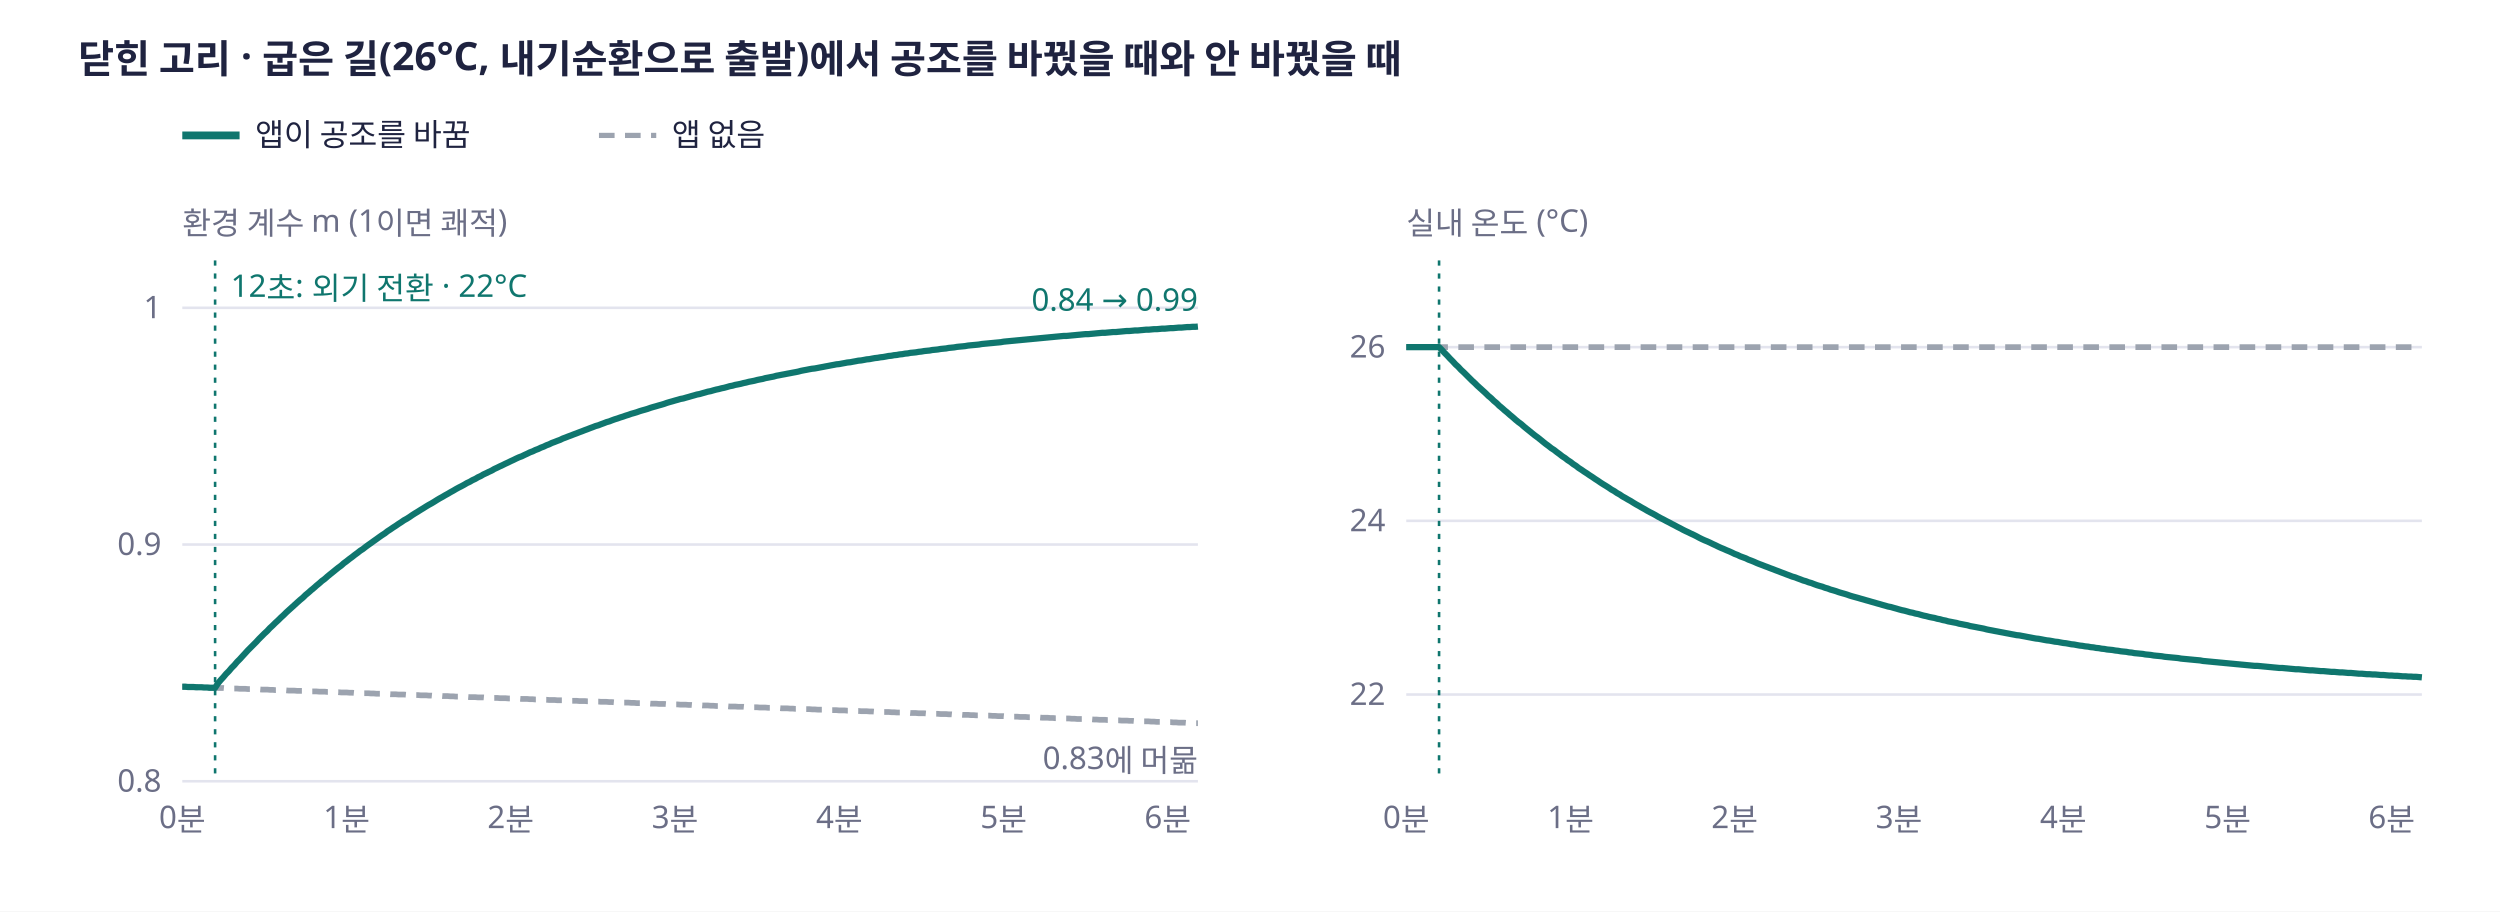
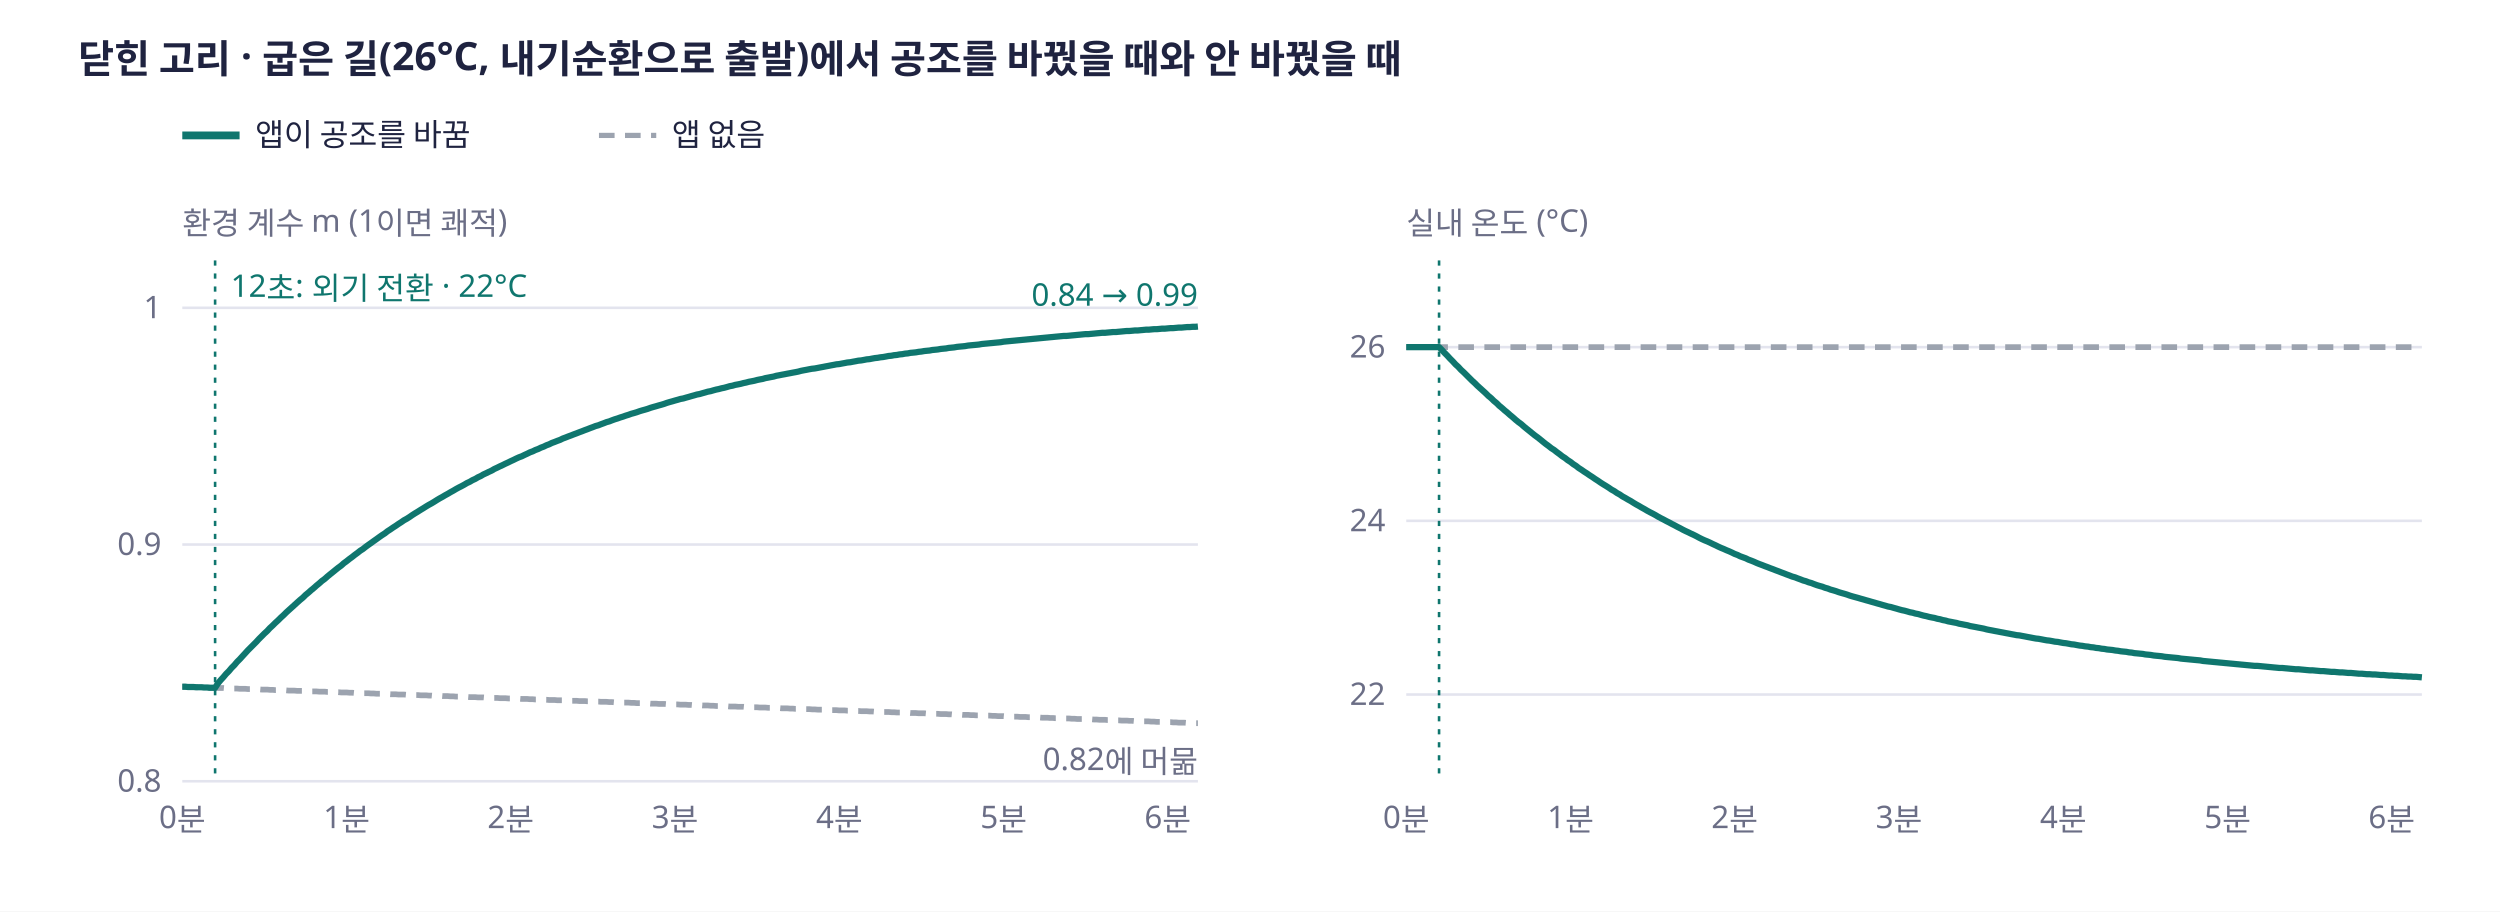
<svg xmlns="http://www.w3.org/2000/svg" viewBox="0 0 960 350" font-family="Apple SD Gothic Neo, Noto Sans KR, Malgun Gothic, sans-serif" font-size="13">
  <rect width="960" height="350" fill="#fff" />
  <text x="30.0" y="28.0" font-size="15" fill="#1F2340" text-anchor="start" font-weight="700">닫힌 고리 · 굽은 길(26°C, 내기순환으로 출발)에서 공조를 바꿨을 때와 안 바꿨을 때</text>
  <line x1="70.0" y1="300.0" x2="460.0" y2="300.0" stroke="#E3E4EE" stroke-width="1" />
  <text x="62.0" y="304.0" font-size="12" fill="#6B6E86" text-anchor="end" font-weight="400">0.8</text>
  <line x1="70.0" y1="209.1" x2="460.0" y2="209.1" stroke="#E3E4EE" stroke-width="1" />
  <text x="62.0" y="213.1" font-size="12" fill="#6B6E86" text-anchor="end" font-weight="400">0.9</text>
  <line x1="70.0" y1="118.2" x2="460.0" y2="118.2" stroke="#E3E4EE" stroke-width="1" />
  <text x="62.0" y="122.2" font-size="12" fill="#6B6E86" text-anchor="end" font-weight="400">1</text>
  <text x="70.0" y="318.0" font-size="12" fill="#6B6E86" text-anchor="middle" font-weight="400">0분</text>
  <text x="133.1" y="318.0" font-size="12" fill="#6B6E86" text-anchor="middle" font-weight="400">1분</text>
  <text x="196.1" y="318.0" font-size="12" fill="#6B6E86" text-anchor="middle" font-weight="400">2분</text>
  <text x="259.2" y="318.0" font-size="12" fill="#6B6E86" text-anchor="middle" font-weight="400">3분</text>
  <text x="322.3" y="318.0" font-size="12" fill="#6B6E86" text-anchor="middle" font-weight="400">4분</text>
  <text x="385.4" y="318.0" font-size="12" fill="#6B6E86" text-anchor="middle" font-weight="400">5분</text>
  <text x="448.4" y="318.0" font-size="12" fill="#6B6E86" text-anchor="middle" font-weight="400">6분</text>
  <text x="70.0" y="90.0" font-size="12" fill="#6B6E86" text-anchor="start" font-weight="400">환경 계수 m (1이면 쾌적)</text>
  <polyline points="70.0,263.7 71.1,263.7 72.1,263.8 73.2,263.8 74.2,263.8 75.3,263.9 76.3,263.9 77.4,263.9 78.4,264.0 79.5,264.0 80.5,264.1 81.6,264.1 82.6,264.1 83.7,264.2 84.7,264.2 85.8,264.2 86.8,264.3 87.9,264.3 88.9,264.4 90.0,264.4 91.0,264.4 92.1,264.5 93.1,264.5 94.2,264.5 95.2,264.6 96.3,264.6 97.3,264.7 98.4,264.7 99.4,264.7 100.5,264.8 101.5,264.8 102.6,264.8 103.6,264.9 104.7,264.9 105.7,265.0 106.8,265.0 107.8,265.0 108.9,265.1 109.9,265.1 111.0,265.2 112.0,265.2 113.1,265.2 114.2,265.3 115.2,265.3 116.3,265.3 117.3,265.4 118.4,265.4 119.4,265.5 120.5,265.5 121.5,265.5 122.6,265.6 123.6,265.6 124.7,265.6 125.7,265.7 126.8,265.7 127.8,265.8 128.9,265.8 129.9,265.8 131.0,265.9 132.0,265.9 133.1,265.9 134.1,266.0 135.2,266.0 136.2,266.1 137.3,266.1 138.3,266.1 139.4,266.2 140.4,266.2 141.5,266.2 142.5,266.3 143.6,266.3 144.6,266.4 145.7,266.4 146.7,266.4 147.8,266.5 148.8,266.5 149.9,266.6 150.9,266.6 152.0,266.6 153.0,266.7 154.1,266.7 155.1,266.7 156.2,266.8 157.3,266.8 158.3,266.9 159.4,266.9 160.4,266.9 161.5,267.0 162.5,267.0 163.6,267.0 164.6,267.1 165.7,267.1 166.7,267.2 167.8,267.2 168.8,267.2 169.9,267.3 170.9,267.3 172.0,267.3 173.0,267.4 174.1,267.4 175.1,267.5 176.2,267.5 177.2,267.5 178.3,267.6 179.3,267.6 180.4,267.7 181.4,267.7 182.5,267.7 183.5,267.8 184.6,267.8 185.6,267.8 186.7,267.9 187.7,267.9 188.8,268.0 189.8,268.0 190.9,268.0 191.9,268.1 193.0,268.1 194.0,268.1 195.1,268.2 196.1,268.2 197.2,268.3 198.2,268.3 199.3,268.3 200.4,268.4 201.4,268.4 202.5,268.4 203.5,268.5 204.6,268.5 205.6,268.6 206.7,268.6 207.7,268.6 208.8,268.7 209.8,268.7 210.9,268.8 211.9,268.8 213.0,268.8 214.0,268.9 215.1,268.9 216.1,268.9 217.2,269.0 218.2,269.0 219.3,269.1 220.3,269.1 221.4,269.1 222.4,269.2 223.5,269.2 224.5,269.2 225.6,269.3 226.6,269.3 227.7,269.4 228.7,269.4 229.8,269.4 230.8,269.5 231.9,269.5 232.9,269.5 234.0,269.6 235.0,269.6 236.1,269.7 237.1,269.7 238.2,269.7 239.2,269.8 240.3,269.8 241.3,269.8 242.4,269.9 243.5,269.9 244.5,270.0 245.6,270.0 246.6,270.0 247.7,270.1 248.7,270.1 249.8,270.2 250.8,270.2 251.9,270.2 252.9,270.3 254.0,270.3 255.0,270.3 256.1,270.4 257.1,270.4 258.2,270.5 259.2,270.5 260.3,270.5 261.3,270.6 262.4,270.6 263.4,270.6 264.5,270.7 265.5,270.7 266.6,270.8 267.6,270.8 268.7,270.8 269.7,270.9 270.8,270.9 271.8,270.9 272.9,271.0 273.9,271.0 275.0,271.1 276.0,271.1 277.1,271.1 278.1,271.2 279.2,271.2 280.2,271.3 281.3,271.3 282.3,271.3 283.4,271.4 284.4,271.4 285.5,271.4 286.5,271.5 287.6,271.5 288.7,271.6 289.7,271.6 290.8,271.6 291.8,271.7 292.9,271.7 293.9,271.7 295.0,271.8 296.0,271.8 297.1,271.9 298.1,271.9 299.2,271.9 300.2,272.0 301.3,272.0 302.3,272.0 303.4,272.1 304.4,272.1 305.5,272.2 306.5,272.2 307.6,272.2 308.6,272.3 309.7,272.3 310.7,272.3 311.8,272.4 312.8,272.4 313.9,272.5 314.9,272.5 316.0,272.5 317.0,272.6 318.1,272.6 319.1,272.7 320.2,272.7 321.2,272.7 322.3,272.8 323.3,272.8 324.4,272.8 325.4,272.9 326.5,272.9 327.5,273.0 328.6,273.0 329.6,273.0 330.7,273.1 331.8,273.1 332.8,273.1 333.9,273.2 334.9,273.2 336.0,273.3 337.0,273.3 338.1,273.3 339.1,273.4 340.2,273.4 341.2,273.4 342.3,273.5 343.3,273.5 344.4,273.6 345.4,273.6 346.5,273.6 347.5,273.7 348.6,273.7 349.6,273.8 350.7,273.8 351.7,273.8 352.8,273.9 353.8,273.9 354.9,273.9 355.9,274.0 357.0,274.0 358.0,274.1 359.1,274.1 360.1,274.1 361.2,274.2 362.2,274.2 363.3,274.2 364.3,274.3 365.4,274.3 366.4,274.4 367.5,274.4 368.5,274.4 369.6,274.5 370.6,274.5 371.7,274.5 372.7,274.6 373.8,274.6 374.9,274.7 375.9,274.7 377.0,274.7 378.0,274.8 379.1,274.8 380.1,274.8 381.2,274.9 382.2,274.9 383.3,275.0 384.3,275.0 385.4,275.0 386.4,275.1 387.5,275.1 388.5,275.2 389.6,275.2 390.6,275.2 391.7,275.3 392.7,275.3 393.8,275.3 394.8,275.4 395.9,275.4 396.9,275.5 398.0,275.5 399.0,275.5 400.1,275.6 401.1,275.6 402.2,275.6 403.2,275.7 404.3,275.7 405.3,275.8 406.4,275.8 407.4,275.8 408.5,275.9 409.5,275.9 410.6,275.9 411.6,276.0 412.7,276.0 413.7,276.1 414.8,276.1 415.8,276.1 416.9,276.2 418.0,276.2 419.0,276.2 420.1,276.3 421.1,276.3 422.2,276.4 423.2,276.4 424.3,276.4 425.3,276.5 426.4,276.5 427.4,276.6 428.5,276.6 429.5,276.6 430.6,276.7 431.6,276.7 432.7,276.7 433.7,276.8 434.8,276.8 435.8,276.9 436.9,276.9 437.9,276.9 439.0,277.0 440.0,277.0 441.1,277.0 442.1,277.1 443.2,277.1 444.2,277.2 445.3,277.2 446.3,277.2 447.4,277.3 448.4,277.3 449.5,277.3 450.5,277.4 451.6,277.4 452.6,277.5 453.7,277.5 454.7,277.5 455.8,277.6 456.8,277.6 457.9,277.7 458.9,277.7 460.0,277.7" fill="none" stroke="#9CA3AF" stroke-width="2.2" stroke-linejoin="round" stroke-dasharray="6 4" />
  <polyline points="70.0,263.7 71.1,263.7 72.1,263.8 73.2,263.8 74.2,263.8 75.3,263.9 76.3,263.9 77.4,263.9 78.4,264.0 79.5,264.0 80.5,264.1 81.6,264.1 82.6,264.1 83.7,262.4 84.7,261.2 85.8,260.0 86.8,258.8 87.9,257.7 88.9,256.5 90.0,255.4 91.0,254.2 92.1,253.1 93.1,252.0 94.2,250.8 95.2,249.7 96.3,248.6 97.3,247.6 98.4,246.5 99.4,245.4 100.5,244.3 101.5,243.3 102.6,242.3 103.6,241.2 104.7,240.2 105.7,239.2 106.8,238.2 107.8,237.2 108.9,236.2 109.9,235.2 111.0,234.2 112.0,233.3 113.1,232.3 114.2,231.3 115.2,230.4 116.3,229.5 117.3,228.5 118.4,227.6 119.4,226.7 120.5,225.8 121.5,224.9 122.6,224.0 123.6,223.1 124.7,222.3 125.7,221.4 126.8,220.5 127.8,219.7 128.9,218.8 129.9,218.0 131.0,217.2 132.0,216.3 133.1,215.5 134.1,214.7 135.2,213.9 136.2,213.1 137.3,212.3 138.3,211.5 139.4,210.8 140.4,210.0 141.5,209.2 142.5,208.5 143.6,207.7 144.6,207.0 145.7,206.2 146.7,205.5 147.8,204.8 148.8,204.0 149.9,203.3 150.9,202.6 152.0,201.9 153.0,201.2 154.1,200.5 155.1,199.8 156.2,199.2 157.3,198.5 158.3,197.8 159.4,197.1 160.4,196.5 161.5,195.8 162.5,195.2 163.6,194.5 164.6,193.9 165.7,193.3 166.7,192.7 167.8,192.0 168.8,191.4 169.9,190.8 170.9,190.2 172.0,189.6 173.0,189.0 174.1,188.4 175.1,187.8 176.2,187.2 177.2,186.7 178.3,186.1 179.3,185.5 180.4,185.0 181.4,184.4 182.5,183.9 183.5,183.3 184.6,182.8 185.6,182.2 186.7,181.7 187.7,181.2 188.8,180.7 189.8,180.1 190.9,179.6 191.9,179.1 193.0,178.6 194.0,178.1 195.1,177.6 196.1,177.1 197.2,176.6 198.2,176.1 199.3,175.6 200.4,175.2 201.4,174.7 202.5,174.2 203.5,173.7 204.6,173.3 205.6,172.8 206.7,172.4 207.7,171.9 208.8,171.5 209.8,171.0 210.9,170.6 211.9,170.1 213.0,169.7 214.0,169.3 215.1,168.9 216.1,168.4 217.2,168.0 218.2,167.6 219.3,167.2 220.3,166.8 221.4,166.4 222.4,166.0 223.5,165.6 224.5,165.2 225.6,164.8 226.6,164.4 227.7,164.0 228.7,163.6 229.8,163.3 230.8,162.9 231.9,162.5 232.9,162.1 234.0,161.8 235.0,161.4 236.1,161.0 237.1,160.7 238.2,160.3 239.2,160.0 240.3,159.6 241.3,159.3 242.4,158.9 243.5,158.6 244.5,158.3 245.6,157.9 246.6,157.6 247.7,157.3 248.7,157.0 249.8,156.6 250.8,156.3 251.9,156.0 252.9,155.7 254.0,155.4 255.0,155.1 256.1,154.7 257.1,154.4 258.2,154.1 259.2,153.8 260.3,153.5 261.3,153.2 262.4,153.0 263.4,152.7 264.5,152.4 265.5,152.1 266.6,151.8 267.6,151.5 268.7,151.3 269.7,151.0 270.8,150.7 271.8,150.4 272.9,150.2 273.9,149.9 275.0,149.6 276.0,149.4 277.1,149.1 278.1,148.9 279.2,148.6 280.2,148.3 281.3,148.1 282.3,147.8 283.4,147.6 284.4,147.4 285.5,147.1 286.5,146.9 287.6,146.6 288.7,146.4 289.7,146.2 290.8,145.9 291.8,145.7 292.9,145.5 293.9,145.2 295.0,145.0 296.0,144.8 297.1,144.6 298.1,144.3 299.2,144.1 300.2,143.9 301.3,143.7 302.3,143.5 303.4,143.3 304.4,143.1 305.5,142.9 306.5,142.7 307.6,142.4 308.6,142.2 309.7,142.0 310.7,141.8 311.8,141.6 312.8,141.5 313.9,141.3 314.9,141.1 316.0,140.9 317.0,140.7 318.1,140.5 319.1,140.3 320.2,140.1 321.2,139.9 322.3,139.8 323.3,139.6 324.4,139.4 325.4,139.2 326.5,139.1 327.5,138.9 328.6,138.7 329.6,138.5 330.7,138.4 331.8,138.2 332.8,138.0 333.9,137.9 334.9,137.7 336.0,137.5 337.0,137.4 338.1,137.2 339.1,137.1 340.2,136.9 341.2,136.7 342.3,136.6 343.3,136.4 344.4,136.3 345.4,136.1 346.5,136.0 347.5,135.8 348.6,135.7 349.6,135.5 350.7,135.4 351.7,135.3 352.8,135.1 353.8,135.0 354.9,134.8 355.9,134.7 357.0,134.6 358.0,134.4 359.1,134.3 360.1,134.2 361.2,134.0 362.2,133.9 363.3,133.8 364.3,133.6 365.4,133.5 366.4,133.4 367.5,133.2 368.5,133.1 369.6,133.0 370.6,132.9 371.7,132.7 372.7,132.6 373.8,132.5 374.9,132.4 375.9,132.3 377.0,132.1 378.0,132.0 379.1,131.9 380.1,131.8 381.2,131.7 382.2,131.6 383.3,131.5 384.3,131.4 385.4,131.2 386.4,131.1 387.5,131.0 388.5,130.9 389.6,130.8 390.6,130.7 391.7,130.6 392.7,130.5 393.8,130.4 394.8,130.3 395.9,130.2 396.9,130.1 398.0,130.0 399.0,129.9 400.1,129.8 401.1,129.7 402.2,129.6 403.2,129.5 404.3,129.4 405.3,129.3 406.4,129.2 407.4,129.1 408.5,129.0 409.5,129.0 410.6,128.9 411.6,128.8 412.7,128.7 413.7,128.6 414.8,128.5 415.8,128.4 416.9,128.3 418.0,128.3 419.0,128.2 420.1,128.1 421.1,128.0 422.2,127.9 423.2,127.8 424.3,127.8 425.3,127.7 426.4,127.6 427.4,127.5 428.5,127.5 429.5,127.4 430.6,127.3 431.6,127.2 432.7,127.1 433.7,127.1 434.8,127.0 435.8,126.9 436.9,126.9 437.9,126.8 439.0,126.7 440.0,126.6 441.1,126.6 442.1,126.5 443.2,126.4 444.2,126.4 445.3,126.3 446.3,126.2 447.4,126.2 448.4,126.1 449.5,126.0 450.5,126.0 451.6,125.9 452.6,125.8 453.7,125.8 454.7,125.7 455.8,125.6 456.8,125.6 457.9,125.5 458.9,125.5 460.0,125.4" fill="none" stroke="#0F766E" stroke-width="2.4" stroke-linejoin="round" />
  <line x1="540.0" y1="266.7" x2="930.0" y2="266.7" stroke="#E3E4EE" stroke-width="1" />
  <text x="532.0" y="270.7" font-size="12" fill="#6B6E86" text-anchor="end" font-weight="400">22</text>
  <line x1="540.0" y1="200.0" x2="930.0" y2="200.0" stroke="#E3E4EE" stroke-width="1" />
  <text x="532.0" y="204.0" font-size="12" fill="#6B6E86" text-anchor="end" font-weight="400">24</text>
  <line x1="540.0" y1="133.3" x2="930.0" y2="133.3" stroke="#E3E4EE" stroke-width="1" />
  <text x="532.0" y="137.3" font-size="12" fill="#6B6E86" text-anchor="end" font-weight="400">26</text>
  <text x="540.0" y="318.0" font-size="12" fill="#6B6E86" text-anchor="middle" font-weight="400">0분</text>
  <text x="603.1" y="318.0" font-size="12" fill="#6B6E86" text-anchor="middle" font-weight="400">1분</text>
  <text x="666.1" y="318.0" font-size="12" fill="#6B6E86" text-anchor="middle" font-weight="400">2분</text>
  <text x="729.2" y="318.0" font-size="12" fill="#6B6E86" text-anchor="middle" font-weight="400">3분</text>
  <text x="792.3" y="318.0" font-size="12" fill="#6B6E86" text-anchor="middle" font-weight="400">4분</text>
  <text x="855.4" y="318.0" font-size="12" fill="#6B6E86" text-anchor="middle" font-weight="400">5분</text>
  <text x="918.4" y="318.0" font-size="12" fill="#6B6E86" text-anchor="middle" font-weight="400">6분</text>
  <text x="540.0" y="90.0" font-size="12" fill="#6B6E86" text-anchor="start" font-weight="400">실내 온도 (°C)</text>
  <polyline points="540.0,133.3 541.1,133.3 542.1,133.3 543.2,133.3 544.2,133.3 545.3,133.3 546.3,133.3 547.4,133.3 548.4,133.3 549.5,133.3 550.5,133.3 551.6,133.3 552.6,133.3 553.7,133.3 554.7,133.3 555.8,133.3 556.8,133.3 557.9,133.3 558.9,133.3 560.0,133.3 561.0,133.3 562.1,133.3 563.1,133.3 564.2,133.3 565.2,133.3 566.3,133.3 567.3,133.3 568.4,133.3 569.4,133.3 570.5,133.3 571.5,133.3 572.6,133.3 573.6,133.3 574.7,133.3 575.7,133.3 576.8,133.3 577.8,133.3 578.9,133.3 579.9,133.3 581.0,133.3 582.0,133.3 583.1,133.3 584.2,133.3 585.2,133.3 586.3,133.3 587.3,133.3 588.4,133.3 589.4,133.3 590.5,133.3 591.5,133.3 592.6,133.3 593.6,133.3 594.7,133.3 595.7,133.3 596.8,133.3 597.8,133.3 598.9,133.3 599.9,133.3 601.0,133.3 602.0,133.3 603.1,133.3 604.1,133.3 605.2,133.3 606.2,133.3 607.3,133.3 608.3,133.3 609.4,133.3 610.4,133.3 611.5,133.3 612.5,133.3 613.6,133.3 614.6,133.3 615.7,133.3 616.7,133.3 617.8,133.3 618.8,133.3 619.9,133.3 620.9,133.3 622.0,133.3 623.0,133.3 624.1,133.3 625.1,133.3 626.2,133.3 627.3,133.3 628.3,133.3 629.4,133.3 630.4,133.3 631.5,133.3 632.5,133.3 633.6,133.3 634.6,133.3 635.7,133.3 636.7,133.3 637.8,133.3 638.8,133.3 639.9,133.3 640.9,133.3 642.0,133.3 643.0,133.3 644.1,133.3 645.1,133.3 646.2,133.3 647.2,133.3 648.3,133.3 649.3,133.3 650.4,133.3 651.4,133.3 652.5,133.3 653.5,133.3 654.6,133.3 655.6,133.3 656.7,133.3 657.7,133.3 658.8,133.3 659.8,133.3 660.9,133.3 661.9,133.3 663.0,133.3 664.0,133.3 665.1,133.3 666.1,133.3 667.2,133.3 668.2,133.3 669.3,133.3 670.4,133.3 671.4,133.3 672.5,133.3 673.5,133.3 674.6,133.3 675.6,133.3 676.7,133.3 677.7,133.3 678.8,133.3 679.8,133.3 680.9,133.3 681.9,133.3 683.0,133.3 684.0,133.3 685.1,133.3 686.1,133.3 687.2,133.3 688.2,133.3 689.3,133.3 690.3,133.3 691.4,133.3 692.4,133.3 693.5,133.3 694.5,133.3 695.6,133.3 696.6,133.3 697.7,133.3 698.7,133.3 699.8,133.3 700.8,133.3 701.9,133.3 702.9,133.3 704.0,133.3 705.0,133.3 706.1,133.3 707.1,133.3 708.2,133.3 709.2,133.3 710.3,133.3 711.3,133.3 712.4,133.3 713.5,133.3 714.5,133.3 715.6,133.3 716.6,133.3 717.7,133.3 718.7,133.3 719.8,133.3 720.8,133.3 721.9,133.3 722.9,133.3 724.0,133.3 725.0,133.3 726.1,133.3 727.1,133.3 728.2,133.3 729.2,133.3 730.3,133.3 731.3,133.3 732.4,133.3 733.4,133.3 734.5,133.3 735.5,133.3 736.6,133.3 737.6,133.3 738.7,133.3 739.7,133.3 740.8,133.3 741.8,133.3 742.9,133.3 743.9,133.3 745.0,133.3 746.0,133.3 747.1,133.3 748.1,133.3 749.2,133.3 750.2,133.3 751.3,133.3 752.3,133.3 753.4,133.3 754.4,133.3 755.5,133.3 756.5,133.3 757.6,133.3 758.7,133.3 759.7,133.3 760.8,133.3 761.8,133.3 762.9,133.3 763.9,133.3 765.0,133.3 766.0,133.3 767.1,133.3 768.1,133.3 769.2,133.3 770.2,133.3 771.3,133.3 772.3,133.3 773.4,133.3 774.4,133.3 775.5,133.3 776.5,133.3 777.6,133.3 778.6,133.3 779.7,133.3 780.7,133.3 781.8,133.3 782.8,133.3 783.9,133.3 784.9,133.3 786.0,133.3 787.0,133.3 788.1,133.3 789.1,133.3 790.2,133.3 791.2,133.3 792.3,133.3 793.3,133.3 794.4,133.3 795.4,133.3 796.5,133.3 797.5,133.3 798.6,133.3 799.6,133.3 800.7,133.3 801.8,133.3 802.8,133.3 803.9,133.3 804.9,133.3 806.0,133.3 807.0,133.3 808.1,133.3 809.1,133.3 810.2,133.3 811.2,133.3 812.3,133.3 813.3,133.3 814.4,133.3 815.4,133.3 816.5,133.3 817.5,133.3 818.6,133.3 819.6,133.3 820.7,133.3 821.7,133.3 822.8,133.3 823.8,133.3 824.9,133.3 825.9,133.3 827.0,133.3 828.0,133.3 829.1,133.3 830.1,133.3 831.2,133.3 832.2,133.3 833.3,133.3 834.3,133.3 835.4,133.3 836.4,133.3 837.5,133.3 838.5,133.3 839.6,133.3 840.6,133.3 841.7,133.3 842.7,133.3 843.8,133.3 844.9,133.3 845.9,133.3 847.0,133.3 848.0,133.3 849.1,133.3 850.1,133.3 851.2,133.3 852.2,133.3 853.3,133.3 854.3,133.3 855.4,133.3 856.4,133.3 857.5,133.3 858.5,133.3 859.6,133.3 860.6,133.3 861.7,133.3 862.7,133.3 863.8,133.3 864.8,133.3 865.9,133.3 866.9,133.3 868.0,133.3 869.0,133.3 870.1,133.3 871.1,133.3 872.2,133.3 873.2,133.3 874.3,133.3 875.3,133.3 876.4,133.3 877.4,133.3 878.5,133.3 879.5,133.3 880.6,133.3 881.6,133.3 882.7,133.3 883.7,133.3 884.8,133.3 885.8,133.3 886.9,133.3 888.0,133.3 889.0,133.3 890.1,133.3 891.1,133.3 892.2,133.3 893.2,133.3 894.3,133.3 895.3,133.3 896.4,133.3 897.4,133.3 898.5,133.3 899.5,133.3 900.6,133.3 901.6,133.3 902.7,133.3 903.7,133.3 904.8,133.3 905.8,133.3 906.9,133.3 907.9,133.3 909.0,133.3 910.0,133.3 911.1,133.3 912.1,133.3 913.2,133.3 914.2,133.3 915.3,133.3 916.3,133.3 917.4,133.3 918.4,133.3 919.5,133.3 920.5,133.3 921.6,133.3 922.6,133.3 923.7,133.3 924.7,133.3 925.8,133.3 926.8,133.3 927.9,133.3 928.9,133.3 930.0,133.3" fill="none" stroke="#9CA3AF" stroke-width="2.2" stroke-linejoin="round" stroke-dasharray="6 4" />
  <polyline points="540.0,133.3 541.1,133.3 542.1,133.3 543.2,133.3 544.2,133.3 545.3,133.3 546.3,133.3 547.4,133.3 548.4,133.3 549.5,133.3 550.5,133.3 551.6,133.3 552.6,133.3 553.7,134.4 554.7,135.5 555.8,136.6 556.8,137.7 557.9,138.8 558.9,139.9 560.0,140.9 561.0,142.0 562.1,143.0 563.1,144.0 564.2,145.1 565.2,146.1 566.3,147.1 567.3,148.1 568.4,149.1 569.4,150.0 570.5,151.0 571.5,152.0 572.6,152.9 573.6,153.9 574.7,154.8 575.7,155.8 576.8,156.7 577.8,157.6 578.9,158.5 579.9,159.4 581.0,160.3 582.0,161.2 583.1,162.1 584.2,162.9 585.2,163.8 586.3,164.7 587.3,165.5 588.4,166.4 589.4,167.2 590.5,168.0 591.5,168.8 592.6,169.7 593.6,170.5 594.7,171.3 595.7,172.1 596.8,172.8 597.8,173.6 598.9,174.4 599.9,175.2 601.0,175.9 602.0,176.7 603.1,177.4 604.1,178.2 605.2,178.9 606.2,179.7 607.3,180.4 608.3,181.1 609.4,181.8 610.4,182.5 611.5,183.2 612.5,183.9 613.6,184.6 614.6,185.3 615.7,186.0 616.7,186.6 617.8,187.3 618.8,188.0 619.9,188.6 620.9,189.3 622.0,189.9 623.0,190.6 624.1,191.2 625.1,191.8 626.2,192.4 627.3,193.1 628.3,193.7 629.4,194.3 630.4,194.9 631.5,195.5 632.5,196.1 633.6,196.7 634.6,197.2 635.7,197.8 636.7,198.4 637.8,199.0 638.8,199.5 639.9,200.1 640.9,200.6 642.0,201.2 643.0,201.7 644.1,202.3 645.1,202.8 646.2,203.4 647.2,203.9 648.3,204.4 649.3,204.9 650.4,205.4 651.4,205.9 652.5,206.5 653.5,207.0 654.6,207.5 655.6,207.9 656.7,208.4 657.7,208.9 658.8,209.4 659.8,209.9 660.9,210.4 661.9,210.8 663.0,211.3 664.0,211.7 665.1,212.2 666.1,212.7 667.2,213.1 668.2,213.6 669.3,214.0 670.4,214.4 671.4,214.9 672.5,215.3 673.5,215.7 674.6,216.2 675.6,216.6 676.7,217.0 677.7,217.4 678.8,217.8 679.8,218.2 680.9,218.6 681.9,219.0 683.0,219.4 684.0,219.8 685.1,220.2 686.1,220.6 687.2,221.0 688.2,221.4 689.3,221.7 690.3,222.1 691.4,222.5 692.4,222.9 693.5,223.2 694.5,223.6 695.6,223.9 696.6,224.3 697.7,224.7 698.7,225.0 699.8,225.3 700.8,225.7 701.9,226.0 702.9,226.4 704.0,226.7 705.0,227.0 706.1,227.4 707.1,227.7 708.2,228.0 709.2,228.3 710.3,228.7 711.3,229.0 712.4,229.3 713.5,229.6 714.5,229.9 715.6,230.2 716.6,230.5 717.7,230.8 718.7,231.1 719.8,231.4 720.8,231.7 721.9,232.0 722.9,232.3 724.0,232.6 725.0,232.9 726.1,233.1 727.1,233.4 728.2,233.7 729.2,234.0 730.3,234.3 731.3,234.5 732.4,234.8 733.4,235.1 734.5,235.3 735.5,235.6 736.6,235.8 737.6,236.1 738.7,236.4 739.7,236.6 740.8,236.9 741.8,237.1 742.9,237.3 743.9,237.6 745.0,237.8 746.0,238.1 747.1,238.3 748.1,238.6 749.2,238.8 750.2,239.0 751.3,239.2 752.3,239.5 753.4,239.7 754.4,239.9 755.5,240.1 756.5,240.4 757.6,240.6 758.7,240.8 759.7,241.0 760.8,241.2 761.8,241.4 762.9,241.7 763.9,241.9 765.0,242.1 766.0,242.3 767.1,242.5 768.1,242.7 769.2,242.9 770.2,243.1 771.3,243.3 772.3,243.5 773.4,243.7 774.4,243.9 775.5,244.0 776.5,244.2 777.6,244.4 778.6,244.6 779.7,244.8 780.7,245.0 781.8,245.2 782.8,245.3 783.9,245.5 784.9,245.7 786.0,245.9 787.0,246.0 788.1,246.2 789.1,246.4 790.2,246.5 791.2,246.7 792.3,246.9 793.3,247.0 794.4,247.2 795.4,247.4 796.5,247.5 797.5,247.7 798.6,247.9 799.6,248.0 800.7,248.2 801.8,248.3 802.8,248.5 803.9,248.6 804.9,248.8 806.0,248.9 807.0,249.1 808.1,249.2 809.1,249.4 810.2,249.5 811.2,249.6 812.3,249.8 813.3,249.9 814.4,250.1 815.4,250.2 816.5,250.3 817.5,250.5 818.6,250.6 819.6,250.8 820.7,250.9 821.7,251.0 822.8,251.1 823.8,251.3 824.9,251.4 825.9,251.5 827.0,251.7 828.0,251.8 829.1,251.9 830.1,252.0 831.2,252.2 832.2,252.3 833.3,252.4 834.3,252.5 835.4,252.6 836.4,252.7 837.5,252.9 838.5,253.0 839.6,253.1 840.6,253.2 841.7,253.3 842.7,253.4 843.8,253.5 844.9,253.6 845.9,253.8 847.0,253.9 848.0,254.0 849.1,254.1 850.1,254.2 851.2,254.3 852.2,254.4 853.3,254.5 854.3,254.6 855.4,254.7 856.4,254.8 857.5,254.9 858.5,255.0 859.6,255.1 860.6,255.2 861.7,255.3 862.7,255.4 863.8,255.5 864.8,255.6 865.9,255.7 866.9,255.7 868.0,255.8 869.0,255.9 870.1,256.0 871.1,256.1 872.2,256.2 873.2,256.3 874.3,256.4 875.3,256.5 876.4,256.5 877.4,256.6 878.5,256.7 879.5,256.8 880.6,256.9 881.6,257.0 882.7,257.0 883.7,257.1 884.8,257.2 885.8,257.3 886.9,257.4 888.0,257.4 889.0,257.5 890.1,257.6 891.1,257.7 892.2,257.7 893.2,257.8 894.3,257.9 895.3,258.0 896.4,258.0 897.4,258.1 898.5,258.2 899.5,258.2 900.6,258.3 901.6,258.4 902.7,258.4 903.7,258.5 904.8,258.6 905.8,258.7 906.9,258.7 907.9,258.8 909.0,258.9 910.0,258.9 911.1,259.0 912.1,259.0 913.2,259.1 914.2,259.2 915.3,259.2 916.3,259.3 917.4,259.4 918.4,259.4 919.5,259.5 920.5,259.5 921.6,259.6 922.6,259.7 923.7,259.7 924.7,259.8 925.8,259.8 926.8,259.9 927.9,259.9 928.9,260.0 930.0,260.1" fill="none" stroke="#0F766E" stroke-width="2.4" stroke-linejoin="round" />
  <line x1="82.6" y1="100.0" x2="82.6" y2="300.0" stroke="#0F766E" stroke-width="1" stroke-dasharray="2 3" />
  <line x1="552.6" y1="100.0" x2="552.6" y2="300.0" stroke="#0F766E" stroke-width="1" stroke-dasharray="2 3" />
  <text x="88.6" y="114.0" font-size="12" fill="#0F766E" text-anchor="start" font-weight="400">12초: 외기 전환 · 22°C</text>
  <line x1="70.0" y1="52.0" x2="92.0" y2="52.0" stroke="#0F766E" stroke-width="3" />
  <text x="98.0" y="56.0" font-size="12" fill="#1F2340" text-anchor="start" font-weight="400">앱이 공조를 바꿈</text>
  <line x1="230.0" y1="52.0" x2="252.0" y2="52.0" stroke="#9CA3AF" stroke-width="2" stroke-dasharray="6 4" />
  <text x="258.0" y="56.0" font-size="12" fill="#1F2340" text-anchor="start" font-weight="400">앱 없음</text>
-   <text x="460.0" y="119.3" font-size="12" fill="#0F766E" text-anchor="end" font-weight="400">0.84 → 0.99</text>
-   <text x="460.0" y="295.3" font-size="12" fill="#6B6E86" text-anchor="end" font-weight="400">0.83에 머묾</text>
+   <text x="460.0" y="117.4" font-size="12" fill="#0F766E" text-anchor="end" font-weight="400">0.84 → 0.99</text>
+   <text x="460.0" y="295.7" font-size="12" fill="#6B6E86" text-anchor="end" font-weight="400">0.82에 머묾</text>
</svg>
